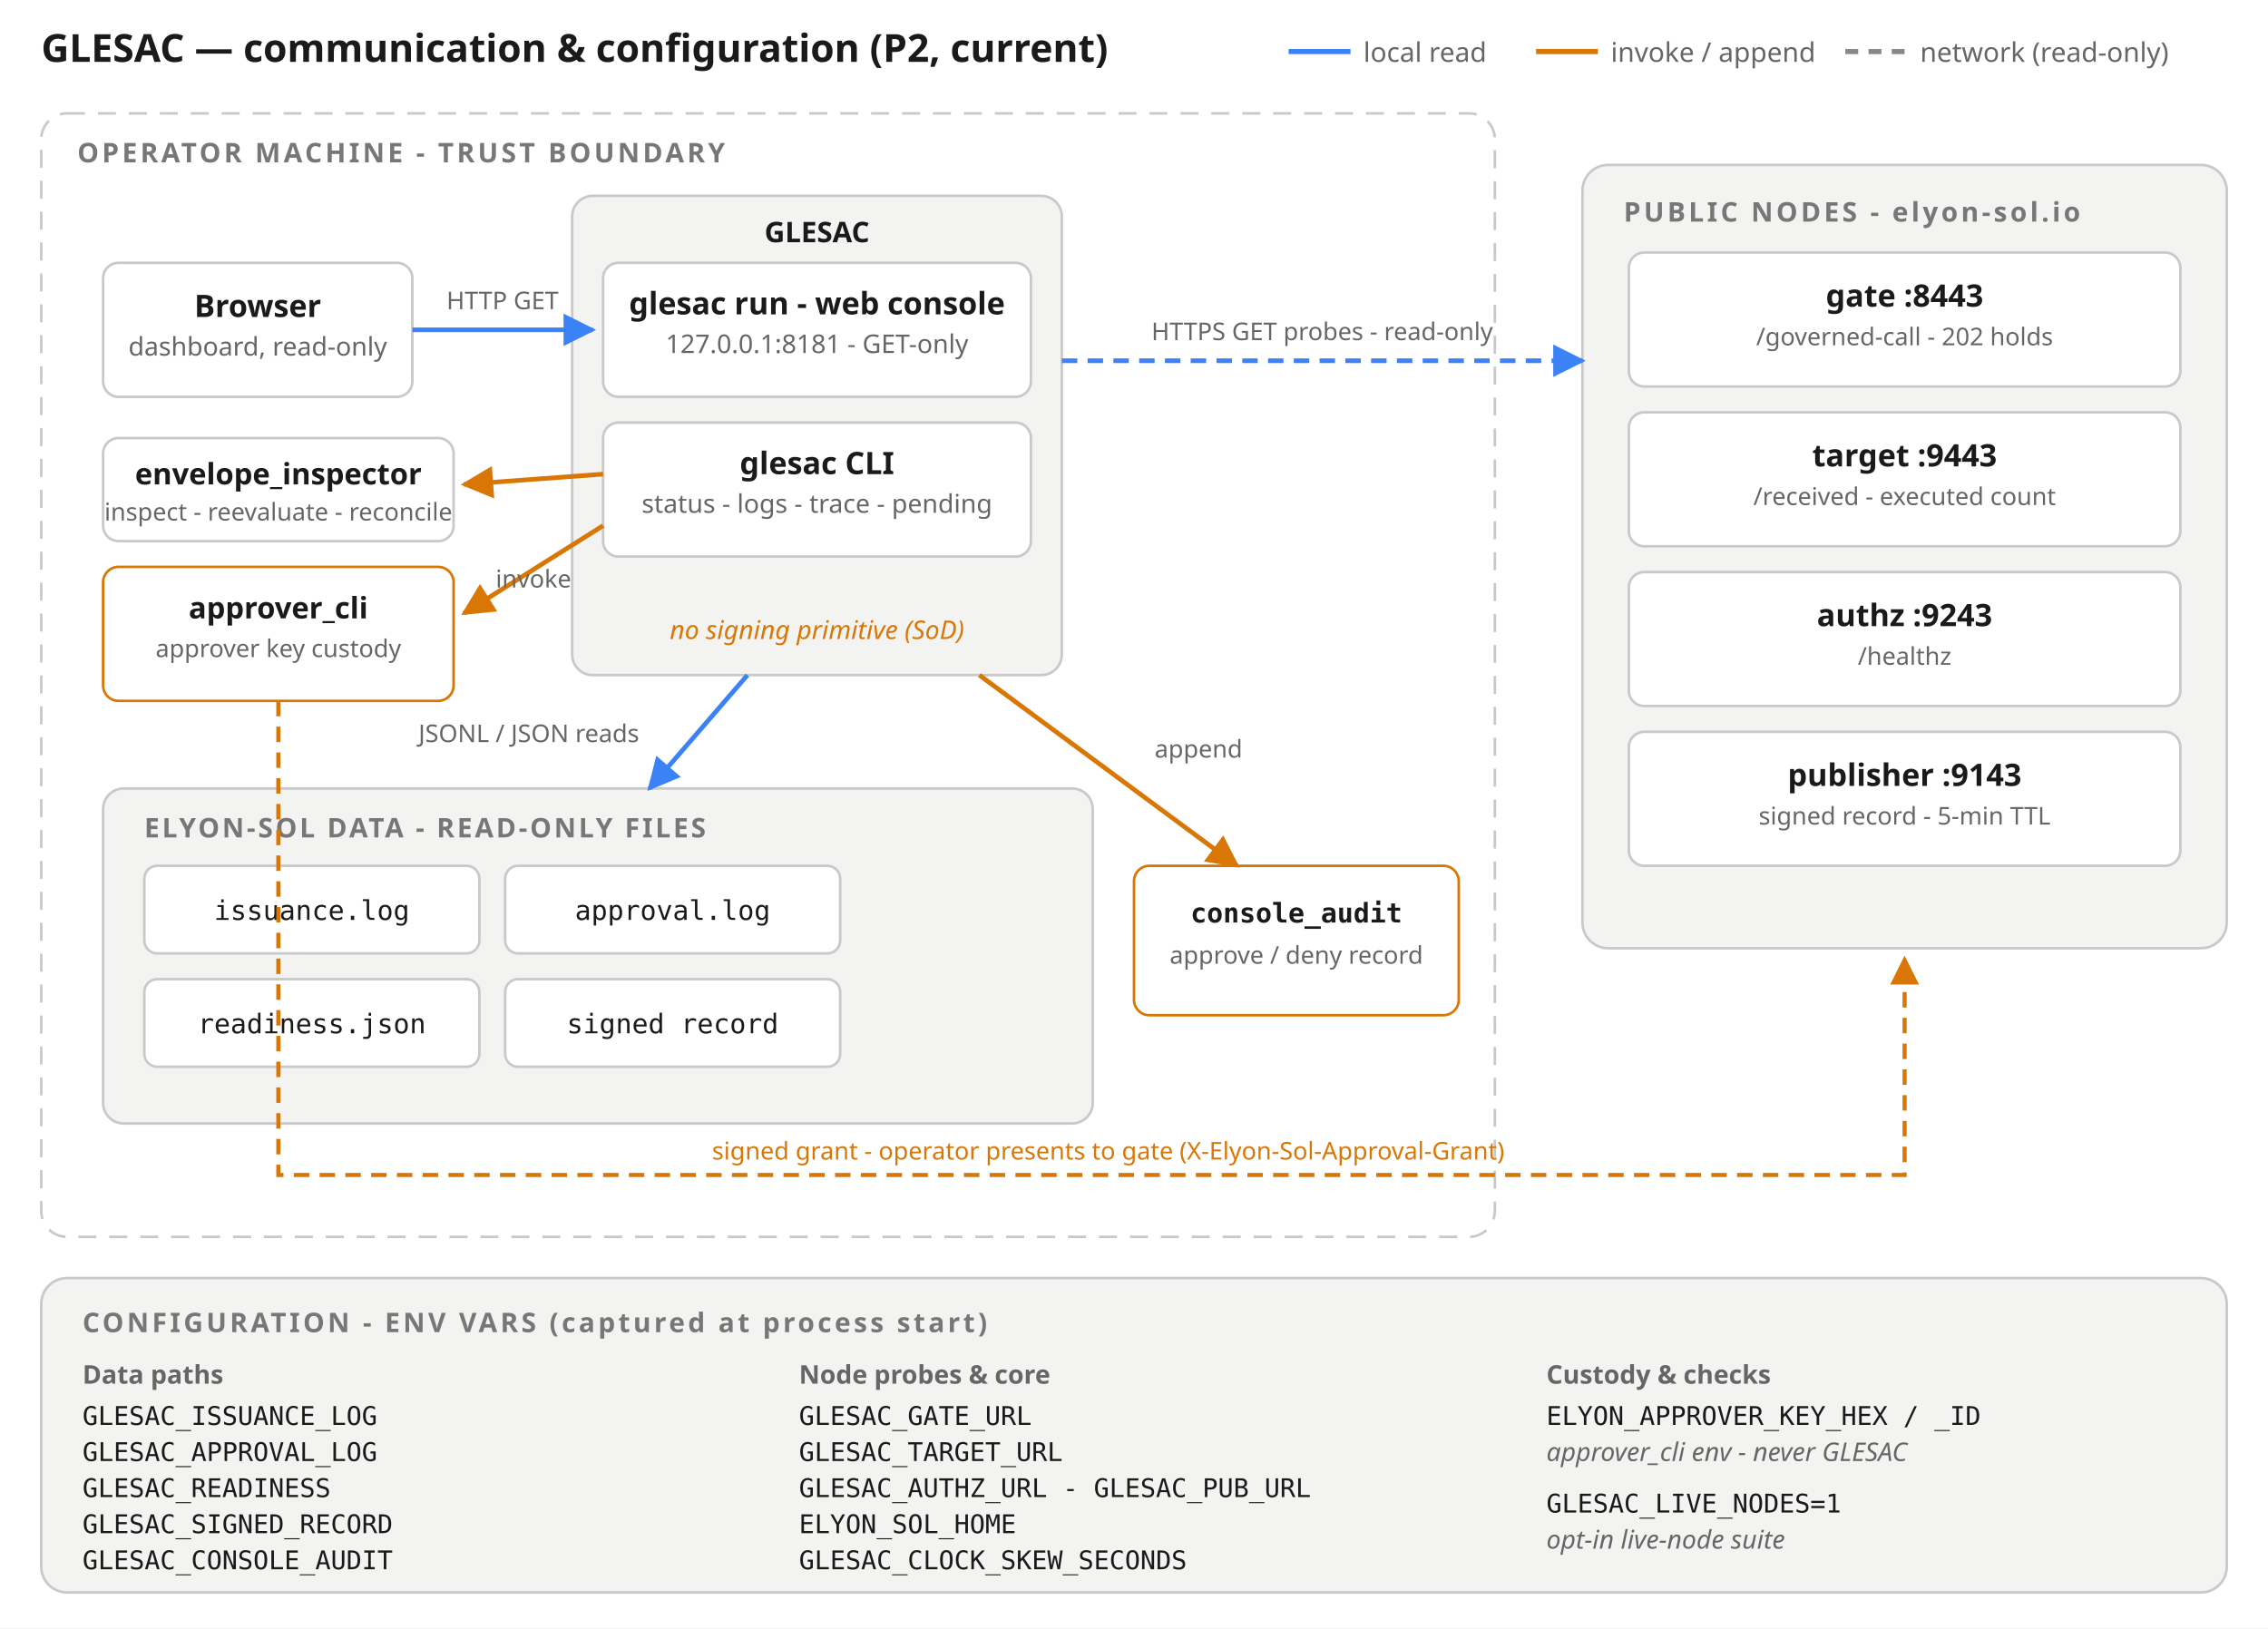
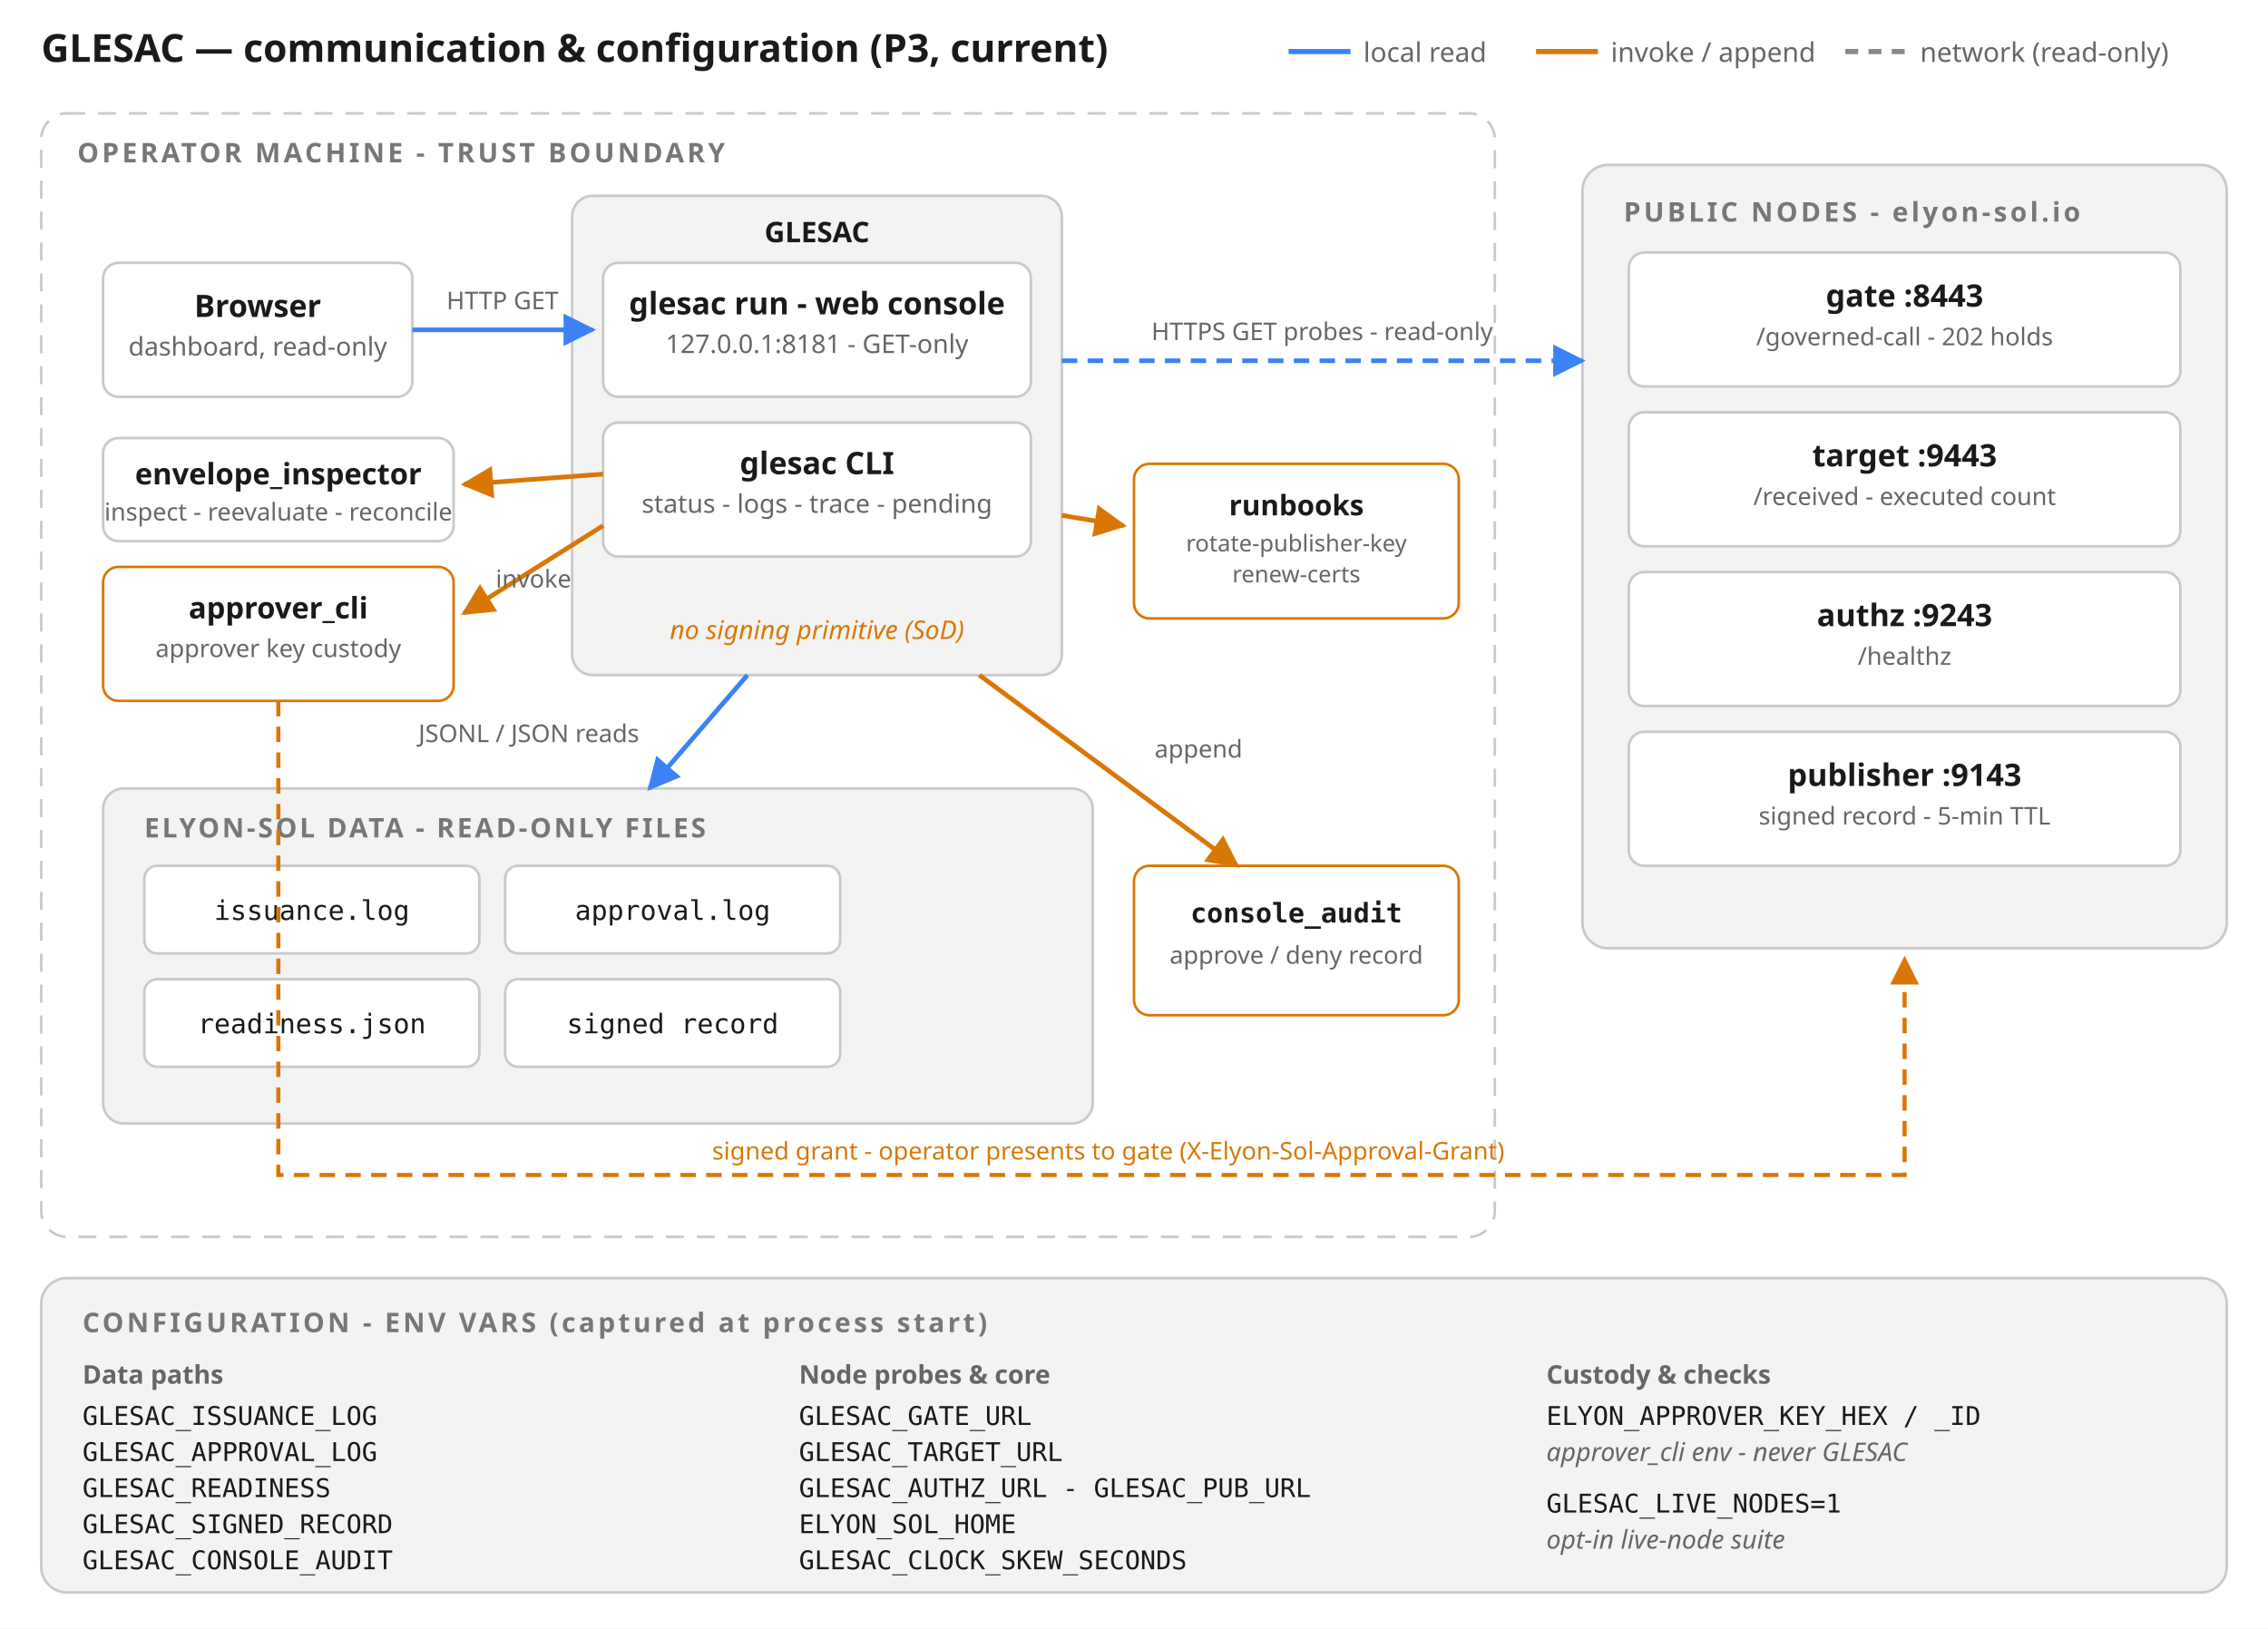
<svg xmlns="http://www.w3.org/2000/svg" viewBox="0 0 880 632" role="img" font-family="ui-sans-serif, system-ui, sans-serif">
  <defs>
    <marker id="ab" viewBox="0 0 10 10" refX="9" refY="5" markerWidth="7" markerHeight="7" orient="auto-start-reverse">
      <path d="M0,0 L10,5 L0,10 z" fill="#3b82f6" />
    </marker>
    <marker id="aa" viewBox="0 0 10 10" refX="9" refY="5" markerWidth="7" markerHeight="7" orient="auto-start-reverse">
      <path d="M0,0 L10,5 L0,10 z" fill="#d97706" />
    </marker>
  </defs>
  <rect x="0" y="0" width="880" height="632" fill="#ffffff" />
-   <text x="16" y="24" font-size="15" font-weight="700" fill="#1a1a1a">GLESAC — communication &amp; configuration (P2, current)</text>
+   <text x="16" y="24" font-size="15" font-weight="700" fill="#1a1a1a">GLESAC — communication &amp; configuration (P3, current)</text>
  <g font-size="10.5" fill="#666666">
    <line x1="500" y1="20" x2="524" y2="20" stroke="#3b82f6" stroke-width="2" />
    <text x="529" y="24">local read</text>
    <line x1="596" y1="20" x2="620" y2="20" stroke="#d97706" stroke-width="2" />
    <text x="625" y="24">invoke / append</text>
    <line x1="716" y1="20" x2="740" y2="20" stroke="#888888" stroke-width="2" stroke-dasharray="5 4" />
    <text x="745" y="24">network (read-only)</text>
  </g>
  <rect x="16" y="44" width="564" height="436" rx="10" fill="none" stroke="#c9c9c9" stroke-dasharray="7 5" />
  <text x="30" y="63" font-size="10.5" font-weight="700" letter-spacing="1.2" fill="#777777">OPERATOR MACHINE - TRUST BOUNDARY</text>
  <rect x="222" y="76" width="190" height="186" rx="8" fill="#f3f3f2" stroke="#c9c9c9" />
  <text x="317" y="94" font-size="11" font-weight="700" text-anchor="middle" fill="#1a1a1a">GLESAC</text>
  <rect x="234" y="102" width="166" height="52" rx="6" fill="#ffffff" stroke="#c9c9c9" />
  <text x="317" y="122" font-size="12" font-weight="600" text-anchor="middle" fill="#1a1a1a">glesac run - web console</text>
  <text x="317" y="137" font-size="10" text-anchor="middle" fill="#666666">127.0.0.1:8181 - GET-only</text>
  <rect x="234" y="164" width="166" height="52" rx="6" fill="#ffffff" stroke="#c9c9c9" />
  <text x="317" y="184" font-size="12" font-weight="600" text-anchor="middle" fill="#1a1a1a">glesac CLI</text>
  <text x="317" y="199" font-size="10" text-anchor="middle" fill="#666666">status - logs - trace - pending</text>
  <text x="317" y="248" font-size="10" font-style="italic" text-anchor="middle" fill="#d97706">no signing primitive (SoD)</text>
  <rect x="40" y="102" width="120" height="52" rx="6" fill="#ffffff" stroke="#c9c9c9" />
  <text x="100" y="123" font-size="12" font-weight="600" text-anchor="middle" fill="#1a1a1a">Browser</text>
  <text x="100" y="138" font-size="10" text-anchor="middle" fill="#666666">dashboard, read-only</text>
  <line x1="160" y1="128" x2="230" y2="128" stroke="#3b82f6" stroke-width="1.8" marker-end="url(#ab)" />
  <text x="195" y="120" font-size="9.5" text-anchor="middle" fill="#666666">HTTP GET</text>
  <rect x="40" y="170" width="136" height="40" rx="6" fill="#ffffff" stroke="#c9c9c9" />
  <text x="108" y="188" font-size="11.5" font-weight="600" text-anchor="middle" fill="#1a1a1a">envelope_inspector</text>
  <text x="108" y="202" font-size="9.5" text-anchor="middle" fill="#666666">inspect - reevaluate - reconcile</text>
  <rect x="40" y="220" width="136" height="52" rx="6" fill="#ffffff" stroke="#d97706" />
  <text x="108" y="240" font-size="11.5" font-weight="600" text-anchor="middle" fill="#1a1a1a">approver_cli</text>
  <text x="108" y="255" font-size="9.5" text-anchor="middle" fill="#666666">approver key custody</text>
  <line x1="234" y1="184" x2="180" y2="188" stroke="#d97706" stroke-width="1.8" marker-end="url(#aa)" />
  <line x1="234" y1="204" x2="180" y2="238" stroke="#d97706" stroke-width="1.8" marker-end="url(#aa)" />
  <text x="207" y="228" font-size="9.5" text-anchor="middle" fill="#666666">invoke</text>
  <rect x="40" y="306" width="384" height="130" rx="8" fill="#f3f3f2" stroke="#c9c9c9" />
  <text x="56" y="325" font-size="10.5" font-weight="700" letter-spacing="1" fill="#777777">ELYON-SOL DATA - READ-ONLY FILES</text>
  <g font-size="10.5" font-family="ui-monospace, monospace" fill="#1a1a1a">
    <rect x="56" y="336" width="130" height="34" rx="5" fill="#ffffff" stroke="#c9c9c9" />
    <text x="121" y="357" text-anchor="middle">issuance.log</text>
    <rect x="196" y="336" width="130" height="34" rx="5" fill="#ffffff" stroke="#c9c9c9" />
    <text x="261" y="357" text-anchor="middle">approval.log</text>
    <rect x="56" y="380" width="130" height="34" rx="5" fill="#ffffff" stroke="#c9c9c9" />
    <text x="121" y="401" text-anchor="middle">readiness.json</text>
    <rect x="196" y="380" width="130" height="34" rx="5" fill="#ffffff" stroke="#c9c9c9" />
    <text x="261" y="401" text-anchor="middle">signed record</text>
  </g>
  <line x1="290" y1="262" x2="252" y2="306" stroke="#3b82f6" stroke-width="1.8" marker-end="url(#ab)" />
  <text x="248" y="288" font-size="9.5" text-anchor="end" fill="#666666">JSONL / JSON reads</text>
  <rect x="440" y="336" width="126" height="58" rx="6" fill="#ffffff" stroke="#d97706" />
  <text x="503" y="358" font-size="10.5" font-family="ui-monospace, monospace" font-weight="600" text-anchor="middle" fill="#1a1a1a">console_audit</text>
  <text x="503" y="374" font-size="9.5" text-anchor="middle" fill="#666666">approve / deny record</text>
  <line x1="380" y1="262" x2="480" y2="336" stroke="#d97706" stroke-width="1.8" marker-end="url(#aa)" />
  <text x="448" y="294" font-size="9.5" fill="#666666">append</text>
  <rect x="614" y="64" width="250" height="304" rx="10" fill="#f3f3f2" stroke="#c9c9c9" />
  <text x="630" y="86" font-size="10.5" font-weight="700" letter-spacing="1.2" fill="#777777">PUBLIC NODES - elyon-sol.io</text>
  <g font-size="12" font-weight="600" fill="#1a1a1a">
    <rect x="632" y="98" width="214" height="52" rx="6" fill="#ffffff" stroke="#c9c9c9" />
    <text x="739" y="119" text-anchor="middle">gate :8443</text>
    <text x="739" y="134" font-size="9.5" font-weight="400" text-anchor="middle" fill="#666666">/governed-call - 202 holds</text>
    <rect x="632" y="160" width="214" height="52" rx="6" fill="#ffffff" stroke="#c9c9c9" />
    <text x="739" y="181" text-anchor="middle">target :9443</text>
    <text x="739" y="196" font-size="9.5" font-weight="400" text-anchor="middle" fill="#666666">/received - executed count</text>
    <rect x="632" y="222" width="214" height="52" rx="6" fill="#ffffff" stroke="#c9c9c9" />
    <text x="739" y="243" text-anchor="middle">authz :9243</text>
    <text x="739" y="258" font-size="9.5" font-weight="400" text-anchor="middle" fill="#666666">/healthz</text>
    <rect x="632" y="284" width="214" height="52" rx="6" fill="#ffffff" stroke="#c9c9c9" />
    <text x="739" y="305" text-anchor="middle">publisher :9143</text>
    <text x="739" y="320" font-size="9.5" font-weight="400" text-anchor="middle" fill="#666666">signed record - 5-min TTL</text>
  </g>
  <line x1="412" y1="140" x2="614" y2="140" stroke="#3b82f6" stroke-width="1.8" stroke-dasharray="6 4" marker-end="url(#ab)" />
  <text x="513" y="132" font-size="9.5" text-anchor="middle" fill="#666666">HTTPS GET probes - read-only</text>
  <path d="M108,272 V456 H739 V372" fill="none" stroke="#d97706" stroke-width="1.6" stroke-dasharray="6 4" marker-end="url(#aa)" />
  <text x="430" y="450" font-size="9.5" text-anchor="middle" fill="#d97706">signed grant - operator presents to gate (X-Elyon-Sol-Approval-Grant)</text>
+   <rect x="440" y="180" width="126" height="60" rx="6" fill="#ffffff" stroke="#d97706" />
+   <text x="503" y="200" font-size="11" font-weight="600" text-anchor="middle" fill="#1a1a1a">runbooks</text>
+   <text x="503" y="214" font-size="9" text-anchor="middle" fill="#666666">rotate-publisher-key</text>
+   <text x="503" y="226" font-size="9" text-anchor="middle" fill="#666666">renew-certs</text>
+   <line x1="412" y1="200" x2="436" y2="204" stroke="#d97706" stroke-width="1.8" marker-end="url(#aa)" />
  <rect x="16" y="496" width="848" height="122" rx="10" fill="#f3f3f2" stroke="#c9c9c9" />
  <text x="32" y="517" font-size="10.5" font-weight="700" letter-spacing="1.2" fill="#777777">CONFIGURATION - ENV VARS (captured at process start)</text>
  <g font-size="10" font-family="ui-monospace, monospace" fill="#1a1a1a">
    <text x="32" y="537" font-family="ui-sans-serif, system-ui, sans-serif" font-weight="600" fill="#666666">Data paths</text>
    <text x="32" y="553">GLESAC_ISSUANCE_LOG</text>
    <text x="32" y="567">GLESAC_APPROVAL_LOG</text>
    <text x="32" y="581">GLESAC_READINESS</text>
    <text x="32" y="595">GLESAC_SIGNED_RECORD</text>
    <text x="32" y="609">GLESAC_CONSOLE_AUDIT</text>
    <text x="310" y="537" font-family="ui-sans-serif, system-ui, sans-serif" font-weight="600" fill="#666666">Node probes &amp; core</text>
    <text x="310" y="553">GLESAC_GATE_URL</text>
    <text x="310" y="567">GLESAC_TARGET_URL</text>
    <text x="310" y="581">GLESAC_AUTHZ_URL - GLESAC_PUB_URL</text>
    <text x="310" y="595">ELYON_SOL_HOME</text>
    <text x="310" y="609">GLESAC_CLOCK_SKEW_SECONDS</text>
    <text x="600" y="537" font-family="ui-sans-serif, system-ui, sans-serif" font-weight="600" fill="#666666">Custody &amp; checks</text>
    <text x="600" y="553">ELYON_APPROVER_KEY_HEX / _ID</text>
    <text x="600" y="567" font-family="ui-sans-serif, system-ui, sans-serif" font-style="italic" fill="#666666">approver_cli env - never GLESAC</text>
    <text x="600" y="587">GLESAC_LIVE_NODES=1</text>
    <text x="600" y="601" font-family="ui-sans-serif, system-ui, sans-serif" font-style="italic" fill="#666666">opt-in live-node suite</text>
  </g>
</svg>
